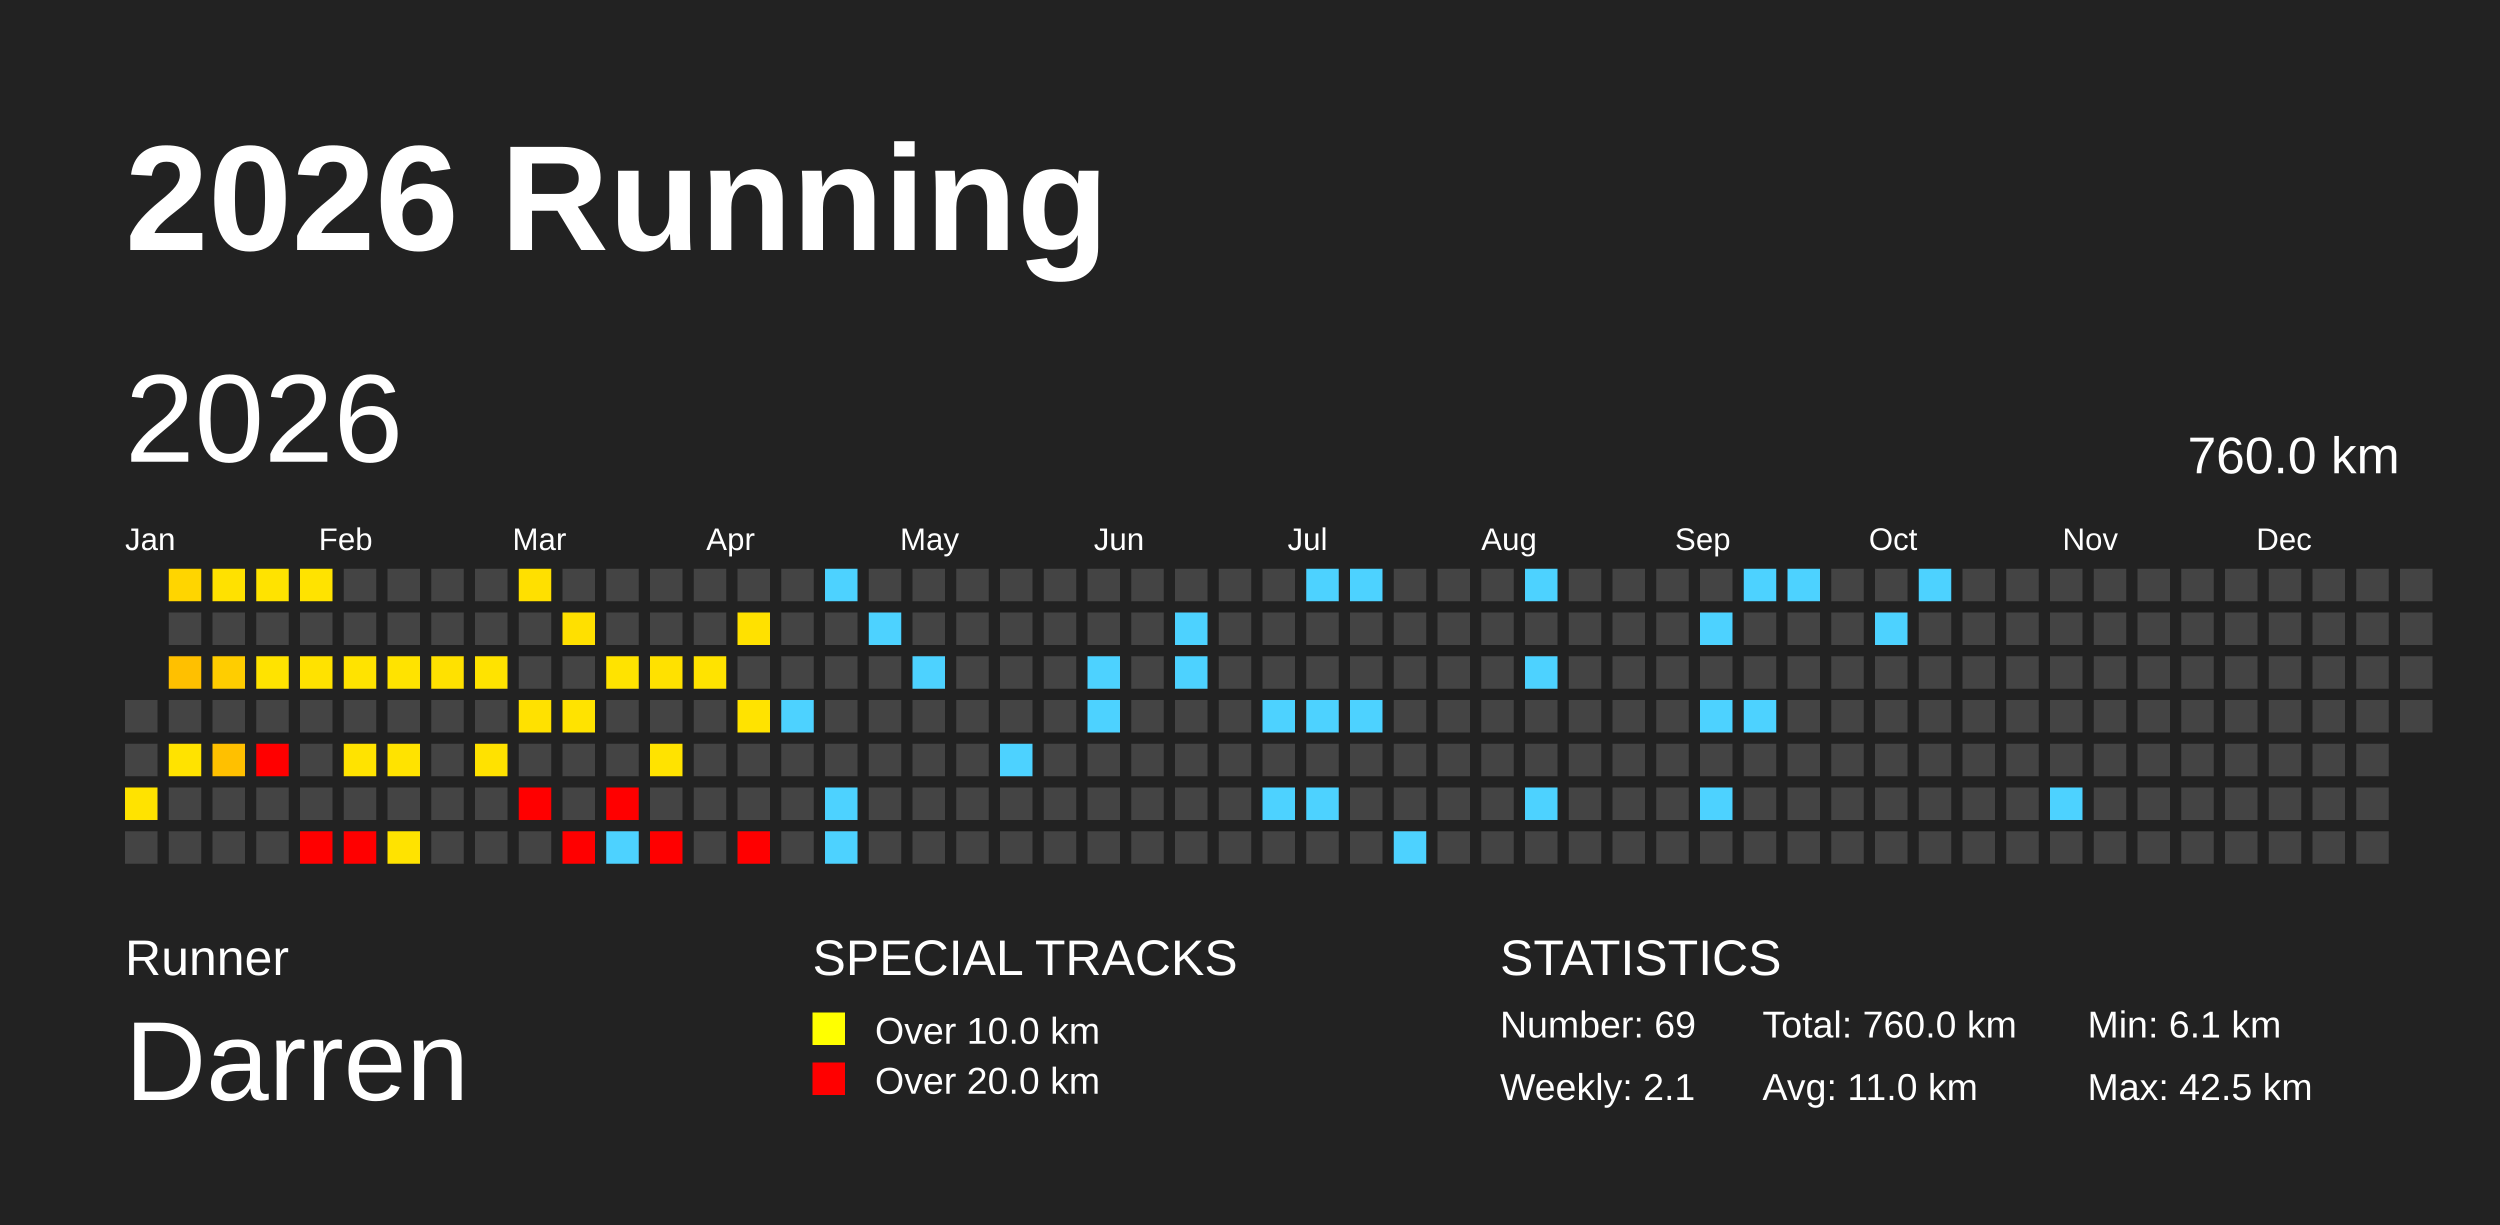
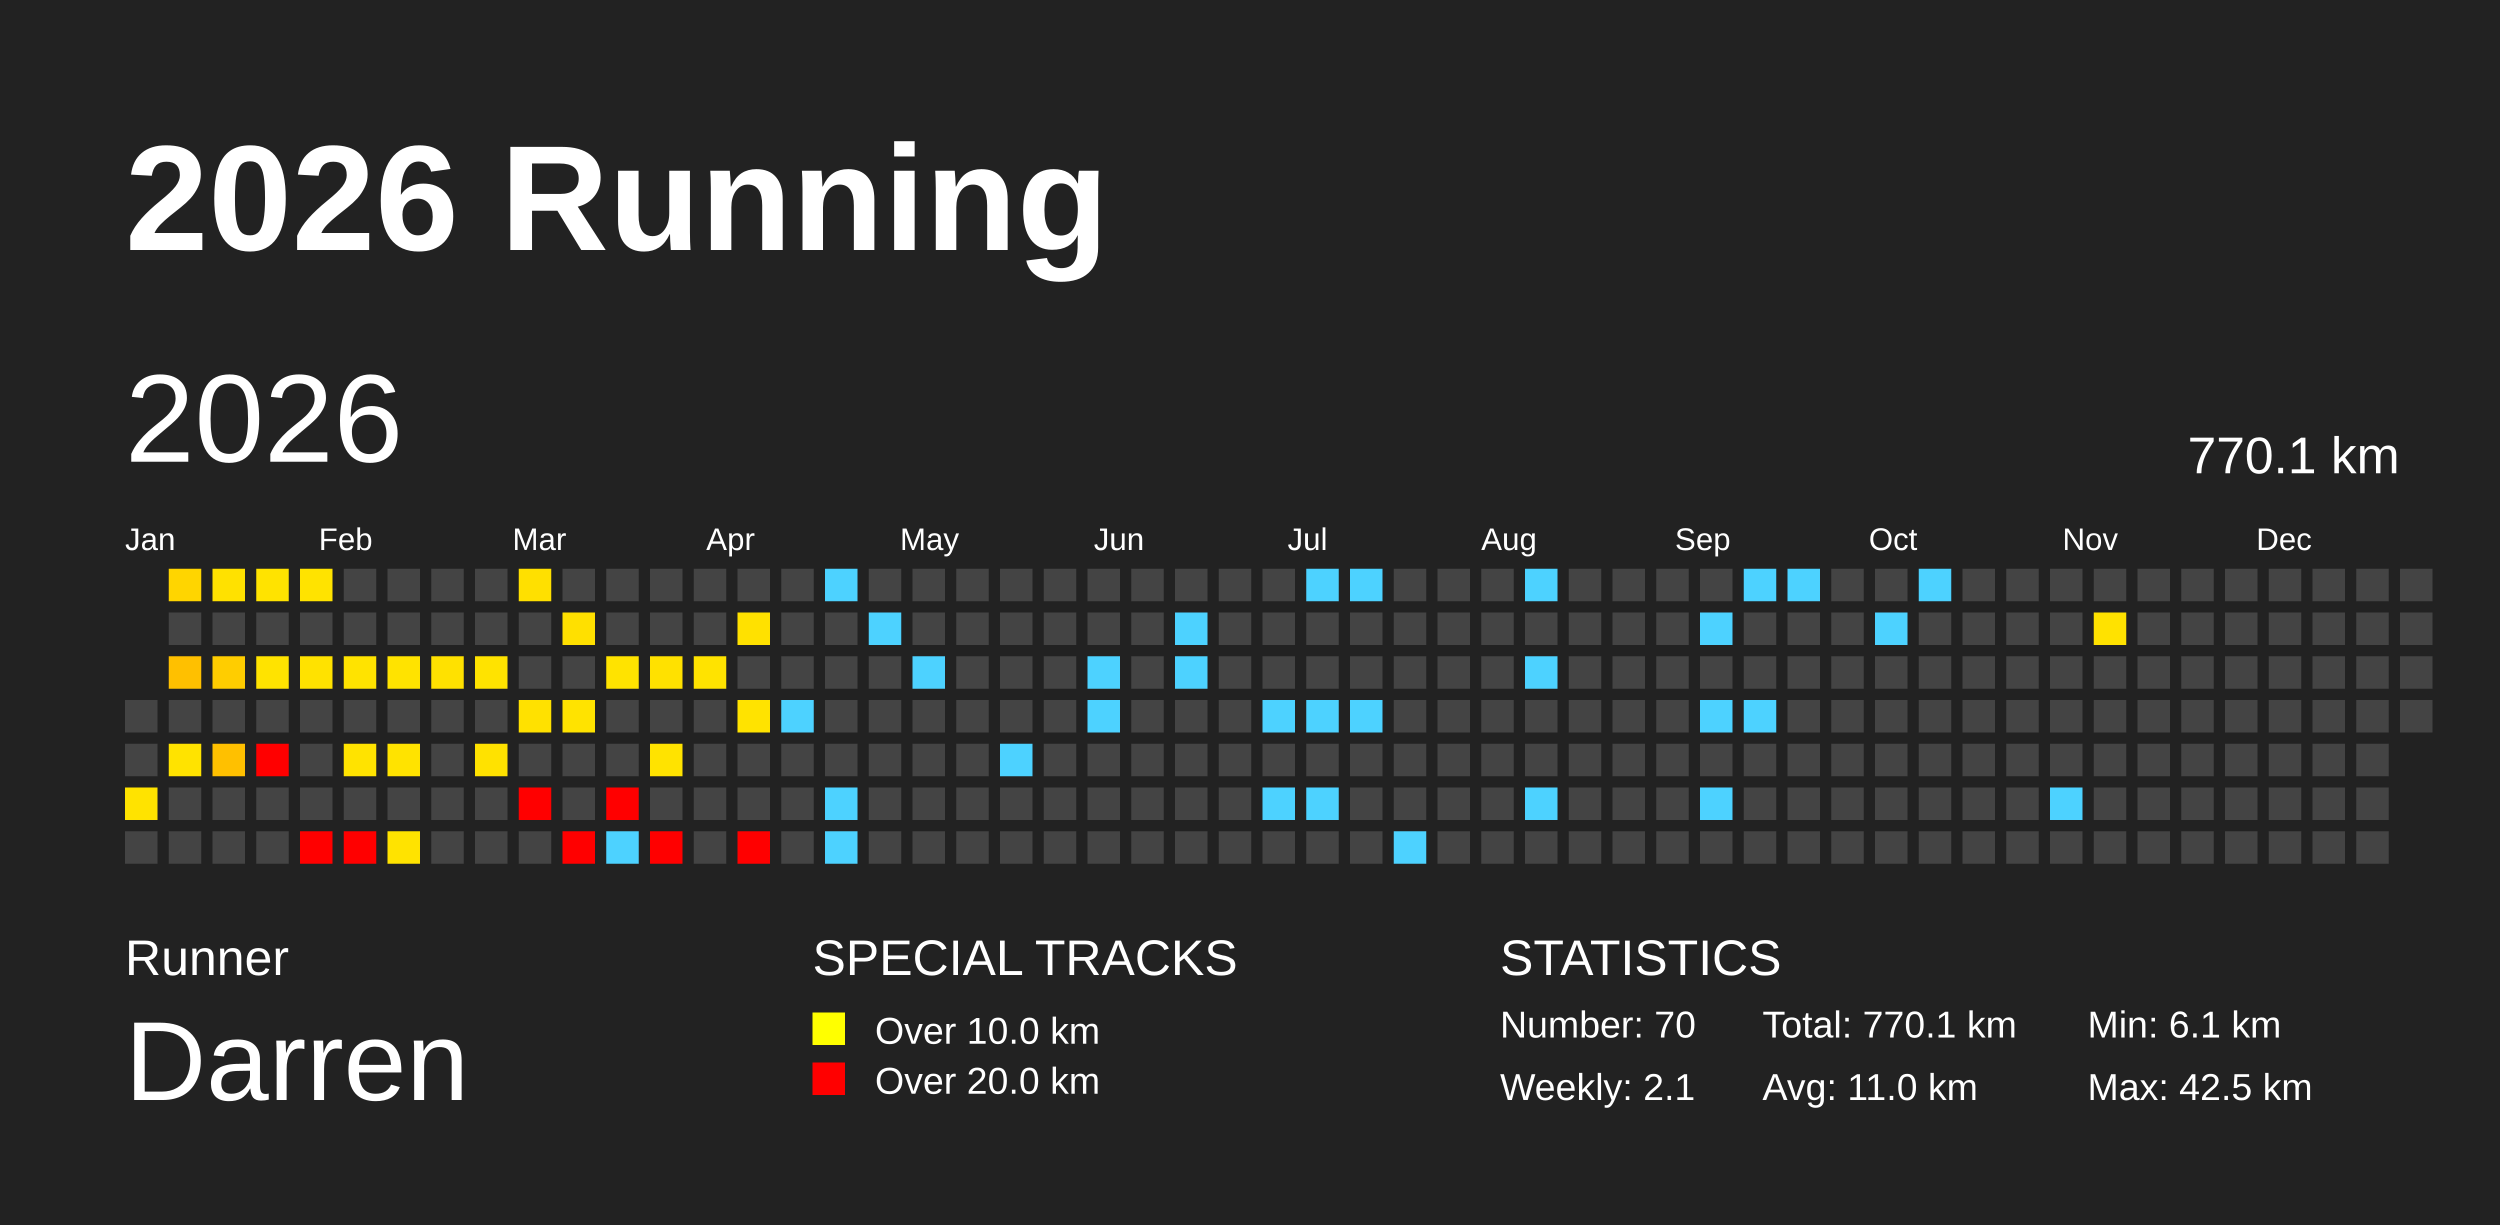
<svg xmlns="http://www.w3.org/2000/svg" baseProfile="full" height="98mm" version="1.1" viewBox="0,0,200,98" width="200mm">
  <defs />
  <rect fill="#222222" height="98" width="200" x="0" y="0" />
  <text fill="#FFFFFF" style="font-size:12px; font-family:Arial; font-weight:bold;" x="10" y="20">2026 Running</text>
  <text fill="#FFFFFF" style="font-size:4px; font-family:Arial" x="10" y="78">Runner</text>
  <text fill="#FFFFFF" style="font-size:9px; font-family:Arial" x="10" y="88">Darren</text>
  <text fill="#FFFFFF" style="font-size:4px; font-family:Arial" x="65" y="78">SPECIAL TRACKS</text>
  <rect fill="yellow" height="2.6" width="2.6" x="65" y="81" />
  <text fill="#FFFFFF" style="font-size:3px; font-family:Arial" x="70" y="83.5">Over 10.0 km</text>
  <rect fill="red" height="2.6" width="2.6" x="65" y="85" />
  <text fill="#FFFFFF" style="font-size:3px; font-family:Arial" x="70" y="87.5">Over 20.0 km</text>
  <text fill="#FFFFFF" style="font-size:4px; font-family:Arial" x="120" y="78">STATISTICS</text>
-   <text fill="#FFFFFF" style="font-size:3px; font-family:Arial" x="120" y="83">Number: 69</text>
+   <text fill="#FFFFFF" style="font-size:3px; font-family:Arial" x="120" y="83">Number: 70</text>
  <text fill="#FFFFFF" style="font-size:3px; font-family:Arial" x="120" y="88">Weekly: 2.1</text>
-   <text fill="#FFFFFF" style="font-size:3px; font-family:Arial" x="141" y="83">Total: 760.0 km</text>
+   <text fill="#FFFFFF" style="font-size:3px; font-family:Arial" x="141" y="83">Total: 770.1 km</text>
  <text fill="#FFFFFF" style="font-size:3px; font-family:Arial" x="141" y="88">Avg: 11.0 km</text>
  <text fill="#FFFFFF" style="font-size:3px; font-family:Arial" x="167" y="83">Min: 6.1 km</text>
  <text fill="#FFFFFF" style="font-size:3px; font-family:Arial" x="167" y="88">Max: 42.5 km</text>
  <text dominant-baseline="hanging" fill="#FFFFFF" style="font-size:10.0px; font-family:Arial;" x="10" y="30">2026</text>
-   <text dominant-baseline="hanging" fill="#FFFFFF" style="font-size:4.125px; font-family:Arial;" x="175" y="35">760.0 km</text>
+   <text dominant-baseline="hanging" fill="#FFFFFF" style="font-size:4.125px; font-family:Arial;" x="175" y="35">770.1 km</text>
  <text fill="#FFFFFF" style="font-size:2.5px; font-family:Arial" x="10.0" y="44">Jan</text>
  <text fill="#FFFFFF" style="font-size:2.5px; font-family:Arial" x="25.5" y="44">Feb</text>
  <text fill="#FFFFFF" style="font-size:2.5px; font-family:Arial" x="41.0" y="44">Mar</text>
  <text fill="#FFFFFF" style="font-size:2.5px; font-family:Arial" x="56.5" y="44">Apr</text>
  <text fill="#FFFFFF" style="font-size:2.5px; font-family:Arial" x="72.0" y="44">May</text>
  <text fill="#FFFFFF" style="font-size:2.5px; font-family:Arial" x="87.5" y="44">Jun</text>
  <text fill="#FFFFFF" style="font-size:2.5px; font-family:Arial" x="103.0" y="44">Jul</text>
  <text fill="#FFFFFF" style="font-size:2.5px; font-family:Arial" x="118.5" y="44">Aug</text>
  <text fill="#FFFFFF" style="font-size:2.5px; font-family:Arial" x="134.0" y="44">Sep</text>
  <text fill="#FFFFFF" style="font-size:2.5px; font-family:Arial" x="149.5" y="44">Oct</text>
  <text fill="#FFFFFF" style="font-size:2.5px; font-family:Arial" x="165.0" y="44">Nov</text>
  <text fill="#FFFFFF" style="font-size:2.5px; font-family:Arial" x="180.5" y="44">Dec</text>
  <rect fill="#444444" height="2.6" width="2.6" x="10.0" y="56.0" />
  <rect fill="#444444" height="2.6" width="2.6" x="10.0" y="59.5" />
  <rect fill="#ffe300" height="2.6" width="2.6" x="10.0" y="63.0" />
  <rect fill="#444444" height="2.6" width="2.6" x="10.0" y="66.5" />
  <rect fill="#ffd500" height="2.6" width="2.6" x="13.5" y="45.5" />
  <rect fill="#444444" height="2.6" width="2.6" x="13.5" y="49.0" />
  <rect fill="#ffc000" height="2.6" width="2.6" x="13.5" y="52.5" />
  <rect fill="#444444" height="2.6" width="2.6" x="13.5" y="56.0" />
  <rect fill="#ffe300" height="2.6" width="2.6" x="13.5" y="59.5" />
  <rect fill="#444444" height="2.6" width="2.6" x="13.5" y="63.0" />
  <rect fill="#444444" height="2.6" width="2.6" x="13.5" y="66.5" />
  <rect fill="#ffe100" height="2.6" width="2.6" x="17.0" y="45.5" />
  <rect fill="#444444" height="2.6" width="2.6" x="17.0" y="49.0" />
  <rect fill="#ffcd00" height="2.6" width="2.6" x="17.0" y="52.5" />
  <rect fill="#444444" height="2.6" width="2.6" x="17.0" y="56.0" />
  <rect fill="#ffc000" height="2.6" width="2.6" x="17.0" y="59.5" />
  <rect fill="#444444" height="2.6" width="2.6" x="17.0" y="63.0" />
  <rect fill="#444444" height="2.6" width="2.6" x="17.0" y="66.5" />
  <rect fill="#ffe300" height="2.6" width="2.6" x="20.5" y="45.5" />
  <rect fill="#444444" height="2.6" width="2.6" x="20.5" y="49.0" />
  <rect fill="#ffe300" height="2.6" width="2.6" x="20.5" y="52.5" />
  <rect fill="#444444" height="2.6" width="2.6" x="20.5" y="56.0" />
  <rect fill="red" height="2.6" width="2.6" x="20.5" y="59.5" />
  <rect fill="#444444" height="2.6" width="2.6" x="20.5" y="63.0" />
  <rect fill="#444444" height="2.6" width="2.6" x="20.5" y="66.5" />
  <rect fill="#ffe300" height="2.6" width="2.6" x="24.0" y="45.5" />
  <rect fill="#444444" height="2.6" width="2.6" x="24.0" y="49.0" />
  <rect fill="#ffe200" height="2.6" width="2.6" x="24.0" y="52.5" />
  <rect fill="#444444" height="2.6" width="2.6" x="24.0" y="56.0" />
  <rect fill="#444444" height="2.6" width="2.6" x="24.0" y="59.5" />
  <rect fill="#444444" height="2.6" width="2.6" x="24.0" y="63.0" />
  <rect fill="red" height="2.6" width="2.6" x="24.0" y="66.5" />
  <rect fill="#444444" height="2.6" width="2.6" x="27.5" y="45.5" />
  <rect fill="#444444" height="2.6" width="2.6" x="27.5" y="49.0" />
  <rect fill="#ffe300" height="2.6" width="2.6" x="27.5" y="52.5" />
  <rect fill="#444444" height="2.6" width="2.6" x="27.5" y="56.0" />
  <rect fill="#ffe300" height="2.6" width="2.6" x="27.5" y="59.5" />
  <rect fill="#444444" height="2.6" width="2.6" x="27.5" y="63.0" />
  <rect fill="red" height="2.6" width="2.6" x="27.5" y="66.5" />
  <rect fill="#444444" height="2.6" width="2.6" x="31.0" y="45.5" />
  <rect fill="#444444" height="2.6" width="2.6" x="31.0" y="49.0" />
  <rect fill="#ffe300" height="2.6" width="2.6" x="31.0" y="52.5" />
  <rect fill="#444444" height="2.6" width="2.6" x="31.0" y="56.0" />
  <rect fill="#ffe300" height="2.6" width="2.6" x="31.0" y="59.5" />
  <rect fill="#444444" height="2.6" width="2.6" x="31.0" y="63.0" />
  <rect fill="#ffe300" height="2.6" width="2.6" x="31.0" y="66.5" />
  <rect fill="#444444" height="2.6" width="2.6" x="34.5" y="45.5" />
  <rect fill="#444444" height="2.6" width="2.6" x="34.5" y="49.0" />
  <rect fill="#ffe100" height="2.6" width="2.6" x="34.5" y="52.5" />
  <rect fill="#444444" height="2.6" width="2.6" x="34.5" y="56.0" />
  <rect fill="#444444" height="2.6" width="2.6" x="34.5" y="59.5" />
  <rect fill="#444444" height="2.6" width="2.6" x="34.5" y="63.0" />
  <rect fill="#444444" height="2.6" width="2.6" x="34.5" y="66.5" />
  <rect fill="#444444" height="2.6" width="2.6" x="38.0" y="45.5" />
  <rect fill="#444444" height="2.6" width="2.6" x="38.0" y="49.0" />
  <rect fill="#ffe300" height="2.6" width="2.6" x="38.0" y="52.5" />
  <rect fill="#444444" height="2.6" width="2.6" x="38.0" y="56.0" />
  <rect fill="#ffe200" height="2.6" width="2.6" x="38.0" y="59.5" />
  <rect fill="#444444" height="2.6" width="2.6" x="38.0" y="63.0" />
  <rect fill="#444444" height="2.6" width="2.6" x="38.0" y="66.5" />
  <rect fill="#ffe000" height="2.6" width="2.6" x="41.5" y="45.5" />
  <rect fill="#444444" height="2.6" width="2.6" x="41.5" y="49.0" />
  <rect fill="#444444" height="2.6" width="2.6" x="41.5" y="52.5" />
  <rect fill="#ffe100" height="2.6" width="2.6" x="41.5" y="56.0" />
  <rect fill="#444444" height="2.6" width="2.6" x="41.5" y="59.5" />
  <rect fill="red" height="2.6" width="2.6" x="41.5" y="63.0" />
  <rect fill="#444444" height="2.6" width="2.6" x="41.5" y="66.5" />
  <rect fill="#444444" height="2.6" width="2.6" x="45.0" y="45.5" />
  <rect fill="#ffe000" height="2.6" width="2.6" x="45.0" y="49.0" />
  <rect fill="#444444" height="2.6" width="2.6" x="45.0" y="52.5" />
  <rect fill="#ffe300" height="2.6" width="2.6" x="45.0" y="56.0" />
  <rect fill="#444444" height="2.6" width="2.6" x="45.0" y="59.5" />
  <rect fill="#444444" height="2.6" width="2.6" x="45.0" y="63.0" />
  <rect fill="red" height="2.6" width="2.6" x="45.0" y="66.5" />
  <rect fill="#444444" height="2.6" width="2.6" x="48.5" y="45.5" />
  <rect fill="#444444" height="2.6" width="2.6" x="48.5" y="49.0" />
  <rect fill="#ffe300" height="2.6" width="2.6" x="48.5" y="52.5" />
  <rect fill="#444444" height="2.6" width="2.6" x="48.5" y="56.0" />
  <rect fill="#444444" height="2.6" width="2.6" x="48.5" y="59.5" />
  <rect fill="red" height="2.6" width="2.6" x="48.5" y="63.0" />
  <rect fill="#4dd2ff" height="2.6" width="2.6" x="48.5" y="66.5" />
  <rect fill="#444444" height="2.6" width="2.6" x="52.0" y="45.5" />
  <rect fill="#444444" height="2.6" width="2.6" x="52.0" y="49.0" />
  <rect fill="#ffe100" height="2.6" width="2.6" x="52.0" y="52.5" />
  <rect fill="#444444" height="2.6" width="2.6" x="52.0" y="56.0" />
  <rect fill="#ffe300" height="2.6" width="2.6" x="52.0" y="59.5" />
  <rect fill="#444444" height="2.6" width="2.6" x="52.0" y="63.0" />
  <rect fill="red" height="2.6" width="2.6" x="52.0" y="66.5" />
  <rect fill="#444444" height="2.6" width="2.6" x="55.5" y="45.5" />
  <rect fill="#444444" height="2.6" width="2.6" x="55.5" y="49.0" />
  <rect fill="#ffe300" height="2.6" width="2.6" x="55.5" y="52.5" />
  <rect fill="#444444" height="2.6" width="2.6" x="55.5" y="56.0" />
  <rect fill="#444444" height="2.6" width="2.6" x="55.5" y="59.5" />
  <rect fill="#444444" height="2.6" width="2.6" x="55.5" y="63.0" />
  <rect fill="#444444" height="2.6" width="2.6" x="55.5" y="66.5" />
  <rect fill="#444444" height="2.6" width="2.6" x="59.0" y="45.5" />
  <rect fill="#ffe100" height="2.6" width="2.6" x="59.0" y="49.0" />
  <rect fill="#444444" height="2.6" width="2.6" x="59.0" y="52.5" />
  <rect fill="#ffe300" height="2.6" width="2.6" x="59.0" y="56.0" />
  <rect fill="#444444" height="2.6" width="2.6" x="59.0" y="59.5" />
  <rect fill="#444444" height="2.6" width="2.6" x="59.0" y="63.0" />
  <rect fill="red" height="2.6" width="2.6" x="59.0" y="66.5" />
  <rect fill="#444444" height="2.6" width="2.6" x="62.5" y="45.5" />
  <rect fill="#444444" height="2.6" width="2.6" x="62.5" y="49.0" />
  <rect fill="#444444" height="2.6" width="2.6" x="62.5" y="52.5" />
  <rect fill="#4dd2ff" height="2.6" width="2.6" x="62.5" y="56.0" />
  <rect fill="#444444" height="2.6" width="2.6" x="62.5" y="59.5" />
  <rect fill="#444444" height="2.6" width="2.6" x="62.5" y="63.0" />
  <rect fill="#444444" height="2.6" width="2.6" x="62.5" y="66.5" />
  <rect fill="#4dd2ff" height="2.6" width="2.6" x="66.0" y="45.5" />
  <rect fill="#444444" height="2.6" width="2.6" x="66.0" y="49.0" />
  <rect fill="#444444" height="2.6" width="2.6" x="66.0" y="52.5" />
  <rect fill="#444444" height="2.6" width="2.6" x="66.0" y="56.0" />
  <rect fill="#444444" height="2.6" width="2.6" x="66.0" y="59.5" />
  <rect fill="#4dd2ff" height="2.6" width="2.6" x="66.0" y="63.0" />
  <rect fill="#4dd2ff" height="2.6" width="2.6" x="66.0" y="66.5" />
  <rect fill="#444444" height="2.6" width="2.6" x="69.5" y="45.5" />
  <rect fill="#4dd2ff" height="2.6" width="2.6" x="69.5" y="49.0" />
  <rect fill="#444444" height="2.6" width="2.6" x="69.5" y="52.5" />
  <rect fill="#444444" height="2.6" width="2.6" x="69.5" y="56.0" />
  <rect fill="#444444" height="2.6" width="2.6" x="69.5" y="59.5" />
  <rect fill="#444444" height="2.6" width="2.6" x="69.5" y="63.0" />
  <rect fill="#444444" height="2.6" width="2.6" x="69.5" y="66.5" />
  <rect fill="#444444" height="2.6" width="2.6" x="73.0" y="45.5" />
  <rect fill="#444444" height="2.6" width="2.6" x="73.0" y="49.0" />
  <rect fill="#4dd2ff" height="2.6" width="2.6" x="73.0" y="52.5" />
  <rect fill="#444444" height="2.6" width="2.6" x="73.0" y="56.0" />
  <rect fill="#444444" height="2.6" width="2.6" x="73.0" y="59.5" />
  <rect fill="#444444" height="2.6" width="2.6" x="73.0" y="63.0" />
  <rect fill="#444444" height="2.6" width="2.6" x="73.0" y="66.5" />
  <rect fill="#444444" height="2.6" width="2.6" x="76.5" y="45.5" />
  <rect fill="#444444" height="2.6" width="2.6" x="76.5" y="49.0" />
  <rect fill="#444444" height="2.6" width="2.6" x="76.5" y="52.5" />
  <rect fill="#444444" height="2.6" width="2.6" x="76.5" y="56.0" />
  <rect fill="#444444" height="2.6" width="2.6" x="76.5" y="59.5" />
  <rect fill="#444444" height="2.6" width="2.6" x="76.5" y="63.0" />
  <rect fill="#444444" height="2.6" width="2.6" x="76.5" y="66.5" />
  <rect fill="#444444" height="2.6" width="2.6" x="80.0" y="45.5" />
  <rect fill="#444444" height="2.6" width="2.6" x="80.0" y="49.0" />
  <rect fill="#444444" height="2.6" width="2.6" x="80.0" y="52.5" />
  <rect fill="#444444" height="2.6" width="2.6" x="80.0" y="56.0" />
  <rect fill="#4dd2ff" height="2.6" width="2.6" x="80.0" y="59.5" />
  <rect fill="#444444" height="2.6" width="2.6" x="80.0" y="63.0" />
  <rect fill="#444444" height="2.6" width="2.6" x="80.0" y="66.5" />
  <rect fill="#444444" height="2.6" width="2.6" x="83.5" y="45.5" />
  <rect fill="#444444" height="2.6" width="2.6" x="83.5" y="49.0" />
  <rect fill="#444444" height="2.6" width="2.6" x="83.5" y="52.5" />
  <rect fill="#444444" height="2.6" width="2.6" x="83.5" y="56.0" />
  <rect fill="#444444" height="2.6" width="2.6" x="83.5" y="59.5" />
  <rect fill="#444444" height="2.6" width="2.6" x="83.5" y="63.0" />
  <rect fill="#444444" height="2.6" width="2.6" x="83.5" y="66.5" />
  <rect fill="#444444" height="2.6" width="2.6" x="87.0" y="45.5" />
  <rect fill="#444444" height="2.6" width="2.6" x="87.0" y="49.0" />
  <rect fill="#4dd2ff" height="2.6" width="2.6" x="87.0" y="52.5" />
  <rect fill="#4dd2ff" height="2.6" width="2.6" x="87.0" y="56.0" />
  <rect fill="#444444" height="2.6" width="2.6" x="87.0" y="59.5" />
  <rect fill="#444444" height="2.6" width="2.6" x="87.0" y="63.0" />
  <rect fill="#444444" height="2.6" width="2.6" x="87.0" y="66.5" />
  <rect fill="#444444" height="2.6" width="2.6" x="90.5" y="45.5" />
  <rect fill="#444444" height="2.6" width="2.6" x="90.5" y="49.0" />
  <rect fill="#444444" height="2.6" width="2.6" x="90.5" y="52.5" />
  <rect fill="#444444" height="2.6" width="2.6" x="90.5" y="56.0" />
  <rect fill="#444444" height="2.6" width="2.6" x="90.5" y="59.5" />
  <rect fill="#444444" height="2.6" width="2.6" x="90.5" y="63.0" />
  <rect fill="#444444" height="2.6" width="2.6" x="90.5" y="66.5" />
  <rect fill="#444444" height="2.6" width="2.6" x="94.0" y="45.5" />
  <rect fill="#4dd2ff" height="2.6" width="2.6" x="94.0" y="49.0" />
  <rect fill="#4dd2ff" height="2.6" width="2.6" x="94.0" y="52.5" />
  <rect fill="#444444" height="2.6" width="2.6" x="94.0" y="56.0" />
  <rect fill="#444444" height="2.6" width="2.6" x="94.0" y="59.5" />
  <rect fill="#444444" height="2.6" width="2.6" x="94.0" y="63.0" />
  <rect fill="#444444" height="2.6" width="2.6" x="94.0" y="66.5" />
  <rect fill="#444444" height="2.6" width="2.6" x="97.5" y="45.5" />
  <rect fill="#444444" height="2.6" width="2.6" x="97.5" y="49.0" />
  <rect fill="#444444" height="2.6" width="2.6" x="97.5" y="52.5" />
  <rect fill="#444444" height="2.6" width="2.6" x="97.5" y="56.0" />
  <rect fill="#444444" height="2.6" width="2.6" x="97.5" y="59.5" />
  <rect fill="#444444" height="2.6" width="2.6" x="97.5" y="63.0" />
  <rect fill="#444444" height="2.6" width="2.6" x="97.5" y="66.5" />
  <rect fill="#444444" height="2.6" width="2.6" x="101.0" y="45.5" />
  <rect fill="#444444" height="2.6" width="2.6" x="101.0" y="49.0" />
  <rect fill="#444444" height="2.6" width="2.6" x="101.0" y="52.5" />
  <rect fill="#4dd2ff" height="2.6" width="2.6" x="101.0" y="56.0" />
  <rect fill="#444444" height="2.6" width="2.6" x="101.0" y="59.5" />
  <rect fill="#4dd2ff" height="2.6" width="2.6" x="101.0" y="63.0" />
  <rect fill="#444444" height="2.6" width="2.6" x="101.0" y="66.5" />
  <rect fill="#4dd2ff" height="2.6" width="2.6" x="104.5" y="45.5" />
  <rect fill="#444444" height="2.6" width="2.6" x="104.5" y="49.0" />
  <rect fill="#444444" height="2.6" width="2.6" x="104.5" y="52.5" />
  <rect fill="#4dd2ff" height="2.6" width="2.6" x="104.5" y="56.0" />
  <rect fill="#444444" height="2.6" width="2.6" x="104.5" y="59.5" />
  <rect fill="#4dd2ff" height="2.6" width="2.6" x="104.5" y="63.0" />
  <rect fill="#444444" height="2.6" width="2.6" x="104.5" y="66.5" />
  <rect fill="#4dd2ff" height="2.6" width="2.6" x="108.0" y="45.5" />
  <rect fill="#444444" height="2.6" width="2.6" x="108.0" y="49.0" />
  <rect fill="#444444" height="2.6" width="2.6" x="108.0" y="52.5" />
  <rect fill="#4dd2ff" height="2.6" width="2.6" x="108.0" y="56.0" />
  <rect fill="#444444" height="2.6" width="2.6" x="108.0" y="59.5" />
  <rect fill="#444444" height="2.6" width="2.6" x="108.0" y="63.0" />
  <rect fill="#444444" height="2.6" width="2.6" x="108.0" y="66.5" />
  <rect fill="#444444" height="2.6" width="2.6" x="111.5" y="45.5" />
  <rect fill="#444444" height="2.6" width="2.6" x="111.5" y="49.0" />
  <rect fill="#444444" height="2.6" width="2.6" x="111.5" y="52.5" />
  <rect fill="#444444" height="2.6" width="2.6" x="111.5" y="56.0" />
  <rect fill="#444444" height="2.6" width="2.6" x="111.5" y="59.5" />
  <rect fill="#444444" height="2.6" width="2.6" x="111.5" y="63.0" />
  <rect fill="#4dd2ff" height="2.6" width="2.6" x="111.5" y="66.5" />
  <rect fill="#444444" height="2.6" width="2.6" x="115.0" y="45.5" />
  <rect fill="#444444" height="2.6" width="2.6" x="115.0" y="49.0" />
  <rect fill="#444444" height="2.6" width="2.6" x="115.0" y="52.5" />
  <rect fill="#444444" height="2.6" width="2.6" x="115.0" y="56.0" />
  <rect fill="#444444" height="2.6" width="2.6" x="115.0" y="59.5" />
  <rect fill="#444444" height="2.6" width="2.6" x="115.0" y="63.0" />
  <rect fill="#444444" height="2.6" width="2.6" x="115.0" y="66.5" />
  <rect fill="#444444" height="2.6" width="2.6" x="118.5" y="45.5" />
  <rect fill="#444444" height="2.6" width="2.6" x="118.5" y="49.0" />
  <rect fill="#444444" height="2.6" width="2.6" x="118.5" y="52.5" />
  <rect fill="#444444" height="2.6" width="2.6" x="118.5" y="56.0" />
  <rect fill="#444444" height="2.6" width="2.6" x="118.5" y="59.5" />
  <rect fill="#444444" height="2.6" width="2.6" x="118.5" y="63.0" />
  <rect fill="#444444" height="2.6" width="2.6" x="118.5" y="66.5" />
  <rect fill="#4dd2ff" height="2.6" width="2.6" x="122.0" y="45.5" />
  <rect fill="#444444" height="2.6" width="2.6" x="122.0" y="49.0" />
  <rect fill="#4dd2ff" height="2.6" width="2.6" x="122.0" y="52.5" />
  <rect fill="#444444" height="2.6" width="2.6" x="122.0" y="56.0" />
  <rect fill="#444444" height="2.6" width="2.6" x="122.0" y="59.5" />
  <rect fill="#4dd2ff" height="2.6" width="2.6" x="122.0" y="63.0" />
  <rect fill="#444444" height="2.6" width="2.6" x="122.0" y="66.5" />
  <rect fill="#444444" height="2.6" width="2.6" x="125.5" y="45.5" />
  <rect fill="#444444" height="2.6" width="2.6" x="125.5" y="49.0" />
  <rect fill="#444444" height="2.6" width="2.6" x="125.5" y="52.5" />
  <rect fill="#444444" height="2.6" width="2.6" x="125.5" y="56.0" />
  <rect fill="#444444" height="2.6" width="2.6" x="125.5" y="59.5" />
  <rect fill="#444444" height="2.6" width="2.6" x="125.5" y="63.0" />
  <rect fill="#444444" height="2.6" width="2.6" x="125.5" y="66.5" />
  <rect fill="#444444" height="2.6" width="2.6" x="129.0" y="45.5" />
  <rect fill="#444444" height="2.6" width="2.6" x="129.0" y="49.0" />
  <rect fill="#444444" height="2.6" width="2.6" x="129.0" y="52.5" />
  <rect fill="#444444" height="2.6" width="2.6" x="129.0" y="56.0" />
  <rect fill="#444444" height="2.6" width="2.6" x="129.0" y="59.5" />
  <rect fill="#444444" height="2.6" width="2.6" x="129.0" y="63.0" />
  <rect fill="#444444" height="2.6" width="2.6" x="129.0" y="66.5" />
  <rect fill="#444444" height="2.6" width="2.6" x="132.5" y="45.5" />
  <rect fill="#444444" height="2.6" width="2.6" x="132.5" y="49.0" />
  <rect fill="#444444" height="2.6" width="2.6" x="132.5" y="52.5" />
  <rect fill="#444444" height="2.6" width="2.6" x="132.5" y="56.0" />
  <rect fill="#444444" height="2.6" width="2.6" x="132.5" y="59.5" />
  <rect fill="#444444" height="2.6" width="2.6" x="132.5" y="63.0" />
  <rect fill="#444444" height="2.6" width="2.6" x="132.5" y="66.5" />
  <rect fill="#444444" height="2.6" width="2.6" x="136.0" y="45.5" />
  <rect fill="#4dd2ff" height="2.6" width="2.6" x="136.0" y="49.0" />
  <rect fill="#444444" height="2.6" width="2.6" x="136.0" y="52.5" />
  <rect fill="#4dd2ff" height="2.6" width="2.6" x="136.0" y="56.0" />
  <rect fill="#444444" height="2.6" width="2.6" x="136.0" y="59.5" />
  <rect fill="#4dd2ff" height="2.6" width="2.6" x="136.0" y="63.0" />
  <rect fill="#444444" height="2.6" width="2.6" x="136.0" y="66.5" />
  <rect fill="#4dd2ff" height="2.6" width="2.6" x="139.5" y="45.5" />
  <rect fill="#444444" height="2.6" width="2.6" x="139.5" y="49.0" />
  <rect fill="#444444" height="2.6" width="2.6" x="139.5" y="52.5" />
  <rect fill="#4dd2ff" height="2.6" width="2.6" x="139.5" y="56.0" />
  <rect fill="#444444" height="2.6" width="2.6" x="139.5" y="59.5" />
  <rect fill="#444444" height="2.6" width="2.6" x="139.5" y="63.0" />
  <rect fill="#444444" height="2.6" width="2.6" x="139.5" y="66.5" />
  <rect fill="#4dd2ff" height="2.6" width="2.6" x="143.0" y="45.5" />
  <rect fill="#444444" height="2.6" width="2.6" x="143.0" y="49.0" />
  <rect fill="#444444" height="2.6" width="2.6" x="143.0" y="52.5" />
  <rect fill="#444444" height="2.6" width="2.6" x="143.0" y="56.0" />
  <rect fill="#444444" height="2.6" width="2.6" x="143.0" y="59.5" />
  <rect fill="#444444" height="2.6" width="2.6" x="143.0" y="63.0" />
  <rect fill="#444444" height="2.6" width="2.6" x="143.0" y="66.5" />
  <rect fill="#444444" height="2.6" width="2.6" x="146.5" y="45.5" />
  <rect fill="#444444" height="2.6" width="2.6" x="146.5" y="49.0" />
  <rect fill="#444444" height="2.6" width="2.6" x="146.5" y="52.5" />
  <rect fill="#444444" height="2.6" width="2.6" x="146.5" y="56.0" />
  <rect fill="#444444" height="2.6" width="2.6" x="146.5" y="59.5" />
  <rect fill="#444444" height="2.6" width="2.6" x="146.5" y="63.0" />
  <rect fill="#444444" height="2.6" width="2.6" x="146.5" y="66.5" />
  <rect fill="#444444" height="2.6" width="2.6" x="150.0" y="45.5" />
  <rect fill="#4dd2ff" height="2.6" width="2.6" x="150.0" y="49.0" />
  <rect fill="#444444" height="2.6" width="2.6" x="150.0" y="52.5" />
  <rect fill="#444444" height="2.6" width="2.6" x="150.0" y="56.0" />
  <rect fill="#444444" height="2.6" width="2.6" x="150.0" y="59.5" />
  <rect fill="#444444" height="2.6" width="2.6" x="150.0" y="63.0" />
  <rect fill="#444444" height="2.6" width="2.6" x="150.0" y="66.5" />
  <rect fill="#4dd2ff" height="2.6" width="2.6" x="153.5" y="45.5" />
  <rect fill="#444444" height="2.6" width="2.6" x="153.5" y="49.0" />
  <rect fill="#444444" height="2.6" width="2.6" x="153.5" y="52.5" />
  <rect fill="#444444" height="2.6" width="2.6" x="153.5" y="56.0" />
  <rect fill="#444444" height="2.6" width="2.6" x="153.5" y="59.5" />
  <rect fill="#444444" height="2.6" width="2.6" x="153.5" y="63.0" />
  <rect fill="#444444" height="2.6" width="2.6" x="153.5" y="66.5" />
  <rect fill="#444444" height="2.6" width="2.6" x="157.0" y="45.5" />
  <rect fill="#444444" height="2.6" width="2.6" x="157.0" y="49.0" />
  <rect fill="#444444" height="2.6" width="2.6" x="157.0" y="52.5" />
  <rect fill="#444444" height="2.6" width="2.6" x="157.0" y="56.0" />
  <rect fill="#444444" height="2.6" width="2.6" x="157.0" y="59.5" />
  <rect fill="#444444" height="2.6" width="2.6" x="157.0" y="63.0" />
  <rect fill="#444444" height="2.6" width="2.6" x="157.0" y="66.5" />
  <rect fill="#444444" height="2.6" width="2.6" x="160.5" y="45.5" />
  <rect fill="#444444" height="2.6" width="2.6" x="160.5" y="49.0" />
  <rect fill="#444444" height="2.6" width="2.6" x="160.5" y="52.5" />
  <rect fill="#444444" height="2.6" width="2.6" x="160.5" y="56.0" />
  <rect fill="#444444" height="2.6" width="2.6" x="160.5" y="59.5" />
  <rect fill="#444444" height="2.6" width="2.6" x="160.5" y="63.0" />
  <rect fill="#444444" height="2.6" width="2.6" x="160.5" y="66.5" />
  <rect fill="#444444" height="2.6" width="2.6" x="164.0" y="45.5" />
  <rect fill="#444444" height="2.6" width="2.6" x="164.0" y="49.0" />
  <rect fill="#444444" height="2.6" width="2.6" x="164.0" y="52.5" />
  <rect fill="#444444" height="2.6" width="2.6" x="164.0" y="56.0" />
  <rect fill="#444444" height="2.6" width="2.6" x="164.0" y="59.5" />
  <rect fill="#4dd2ff" height="2.6" width="2.6" x="164.0" y="63.0" />
  <rect fill="#444444" height="2.6" width="2.6" x="164.0" y="66.5" />
  <rect fill="#444444" height="2.6" width="2.6" x="167.5" y="45.5" />
-   <rect fill="#444444" height="2.6" width="2.6" x="167.5" y="49.0" />
+   <rect fill="#ffe200" height="2.6" width="2.6" x="167.5" y="49.0" />
  <rect fill="#444444" height="2.6" width="2.6" x="167.5" y="52.5" />
  <rect fill="#444444" height="2.6" width="2.6" x="167.5" y="56.0" />
  <rect fill="#444444" height="2.6" width="2.6" x="167.5" y="59.5" />
  <rect fill="#444444" height="2.6" width="2.6" x="167.5" y="63.0" />
  <rect fill="#444444" height="2.6" width="2.6" x="167.5" y="66.5" />
  <rect fill="#444444" height="2.6" width="2.6" x="171.0" y="45.5" />
  <rect fill="#444444" height="2.6" width="2.6" x="171.0" y="49.0" />
  <rect fill="#444444" height="2.6" width="2.6" x="171.0" y="52.5" />
  <rect fill="#444444" height="2.6" width="2.6" x="171.0" y="56.0" />
  <rect fill="#444444" height="2.6" width="2.6" x="171.0" y="59.5" />
  <rect fill="#444444" height="2.6" width="2.6" x="171.0" y="63.0" />
  <rect fill="#444444" height="2.6" width="2.6" x="171.0" y="66.5" />
  <rect fill="#444444" height="2.6" width="2.6" x="174.5" y="45.5" />
  <rect fill="#444444" height="2.6" width="2.6" x="174.5" y="49.0" />
  <rect fill="#444444" height="2.6" width="2.6" x="174.5" y="52.5" />
  <rect fill="#444444" height="2.6" width="2.6" x="174.5" y="56.0" />
  <rect fill="#444444" height="2.6" width="2.6" x="174.5" y="59.5" />
  <rect fill="#444444" height="2.6" width="2.6" x="174.5" y="63.0" />
  <rect fill="#444444" height="2.6" width="2.6" x="174.5" y="66.5" />
  <rect fill="#444444" height="2.6" width="2.6" x="178.0" y="45.5" />
  <rect fill="#444444" height="2.6" width="2.6" x="178.0" y="49.0" />
  <rect fill="#444444" height="2.6" width="2.6" x="178.0" y="52.5" />
  <rect fill="#444444" height="2.6" width="2.6" x="178.0" y="56.0" />
  <rect fill="#444444" height="2.6" width="2.6" x="178.0" y="59.5" />
  <rect fill="#444444" height="2.6" width="2.6" x="178.0" y="63.0" />
  <rect fill="#444444" height="2.6" width="2.6" x="178.0" y="66.5" />
  <rect fill="#444444" height="2.6" width="2.6" x="181.5" y="45.5" />
  <rect fill="#444444" height="2.6" width="2.6" x="181.5" y="49.0" />
  <rect fill="#444444" height="2.6" width="2.6" x="181.5" y="52.5" />
  <rect fill="#444444" height="2.6" width="2.6" x="181.5" y="56.0" />
  <rect fill="#444444" height="2.6" width="2.6" x="181.5" y="59.5" />
  <rect fill="#444444" height="2.6" width="2.6" x="181.5" y="63.0" />
  <rect fill="#444444" height="2.6" width="2.6" x="181.5" y="66.5" />
  <rect fill="#444444" height="2.6" width="2.6" x="185.0" y="45.5" />
  <rect fill="#444444" height="2.6" width="2.6" x="185.0" y="49.0" />
  <rect fill="#444444" height="2.6" width="2.6" x="185.0" y="52.5" />
  <rect fill="#444444" height="2.6" width="2.6" x="185.0" y="56.0" />
  <rect fill="#444444" height="2.6" width="2.6" x="185.0" y="59.5" />
  <rect fill="#444444" height="2.6" width="2.6" x="185.0" y="63.0" />
  <rect fill="#444444" height="2.6" width="2.6" x="185.0" y="66.5" />
  <rect fill="#444444" height="2.6" width="2.6" x="188.5" y="45.5" />
  <rect fill="#444444" height="2.6" width="2.6" x="188.5" y="49.0" />
  <rect fill="#444444" height="2.6" width="2.6" x="188.5" y="52.5" />
  <rect fill="#444444" height="2.6" width="2.6" x="188.5" y="56.0" />
  <rect fill="#444444" height="2.6" width="2.6" x="188.5" y="59.5" />
  <rect fill="#444444" height="2.6" width="2.6" x="188.5" y="63.0" />
  <rect fill="#444444" height="2.6" width="2.6" x="188.5" y="66.5" />
  <rect fill="#444444" height="2.6" width="2.6" x="192.0" y="45.5" />
  <rect fill="#444444" height="2.6" width="2.6" x="192.0" y="49.0" />
  <rect fill="#444444" height="2.6" width="2.6" x="192.0" y="52.5" />
  <rect fill="#444444" height="2.6" width="2.6" x="192.0" y="56.0" />
</svg>
